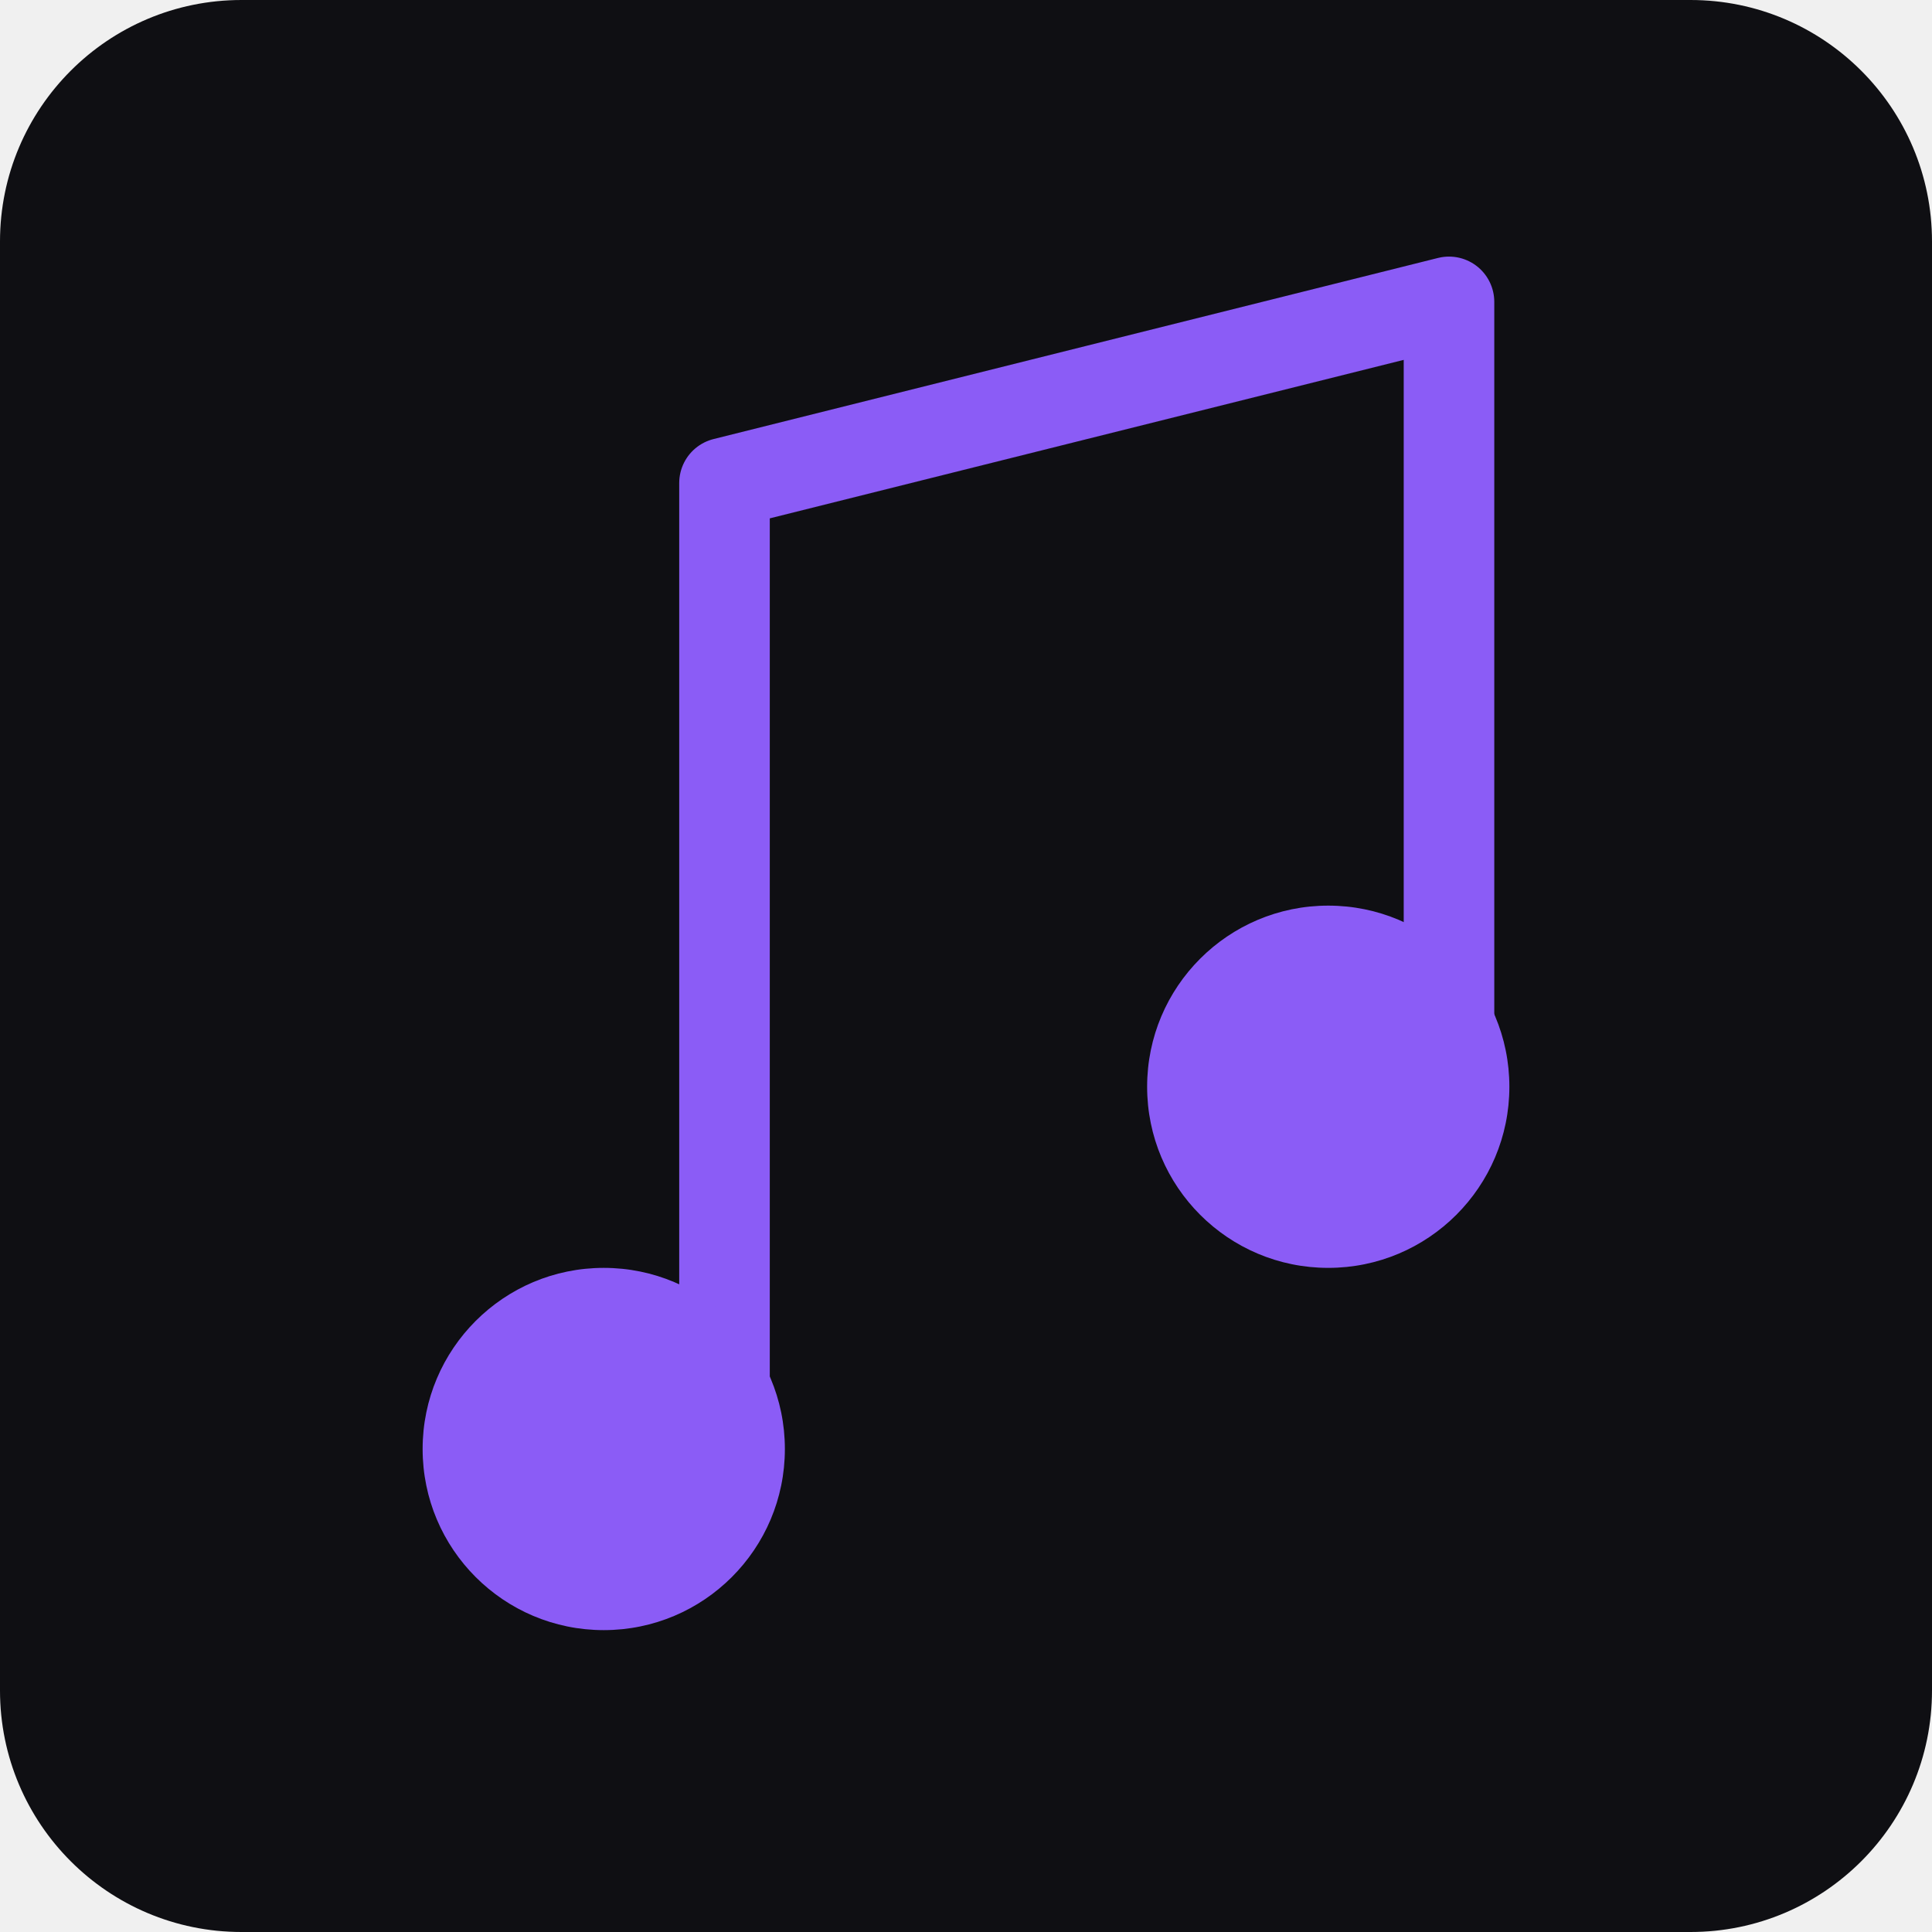
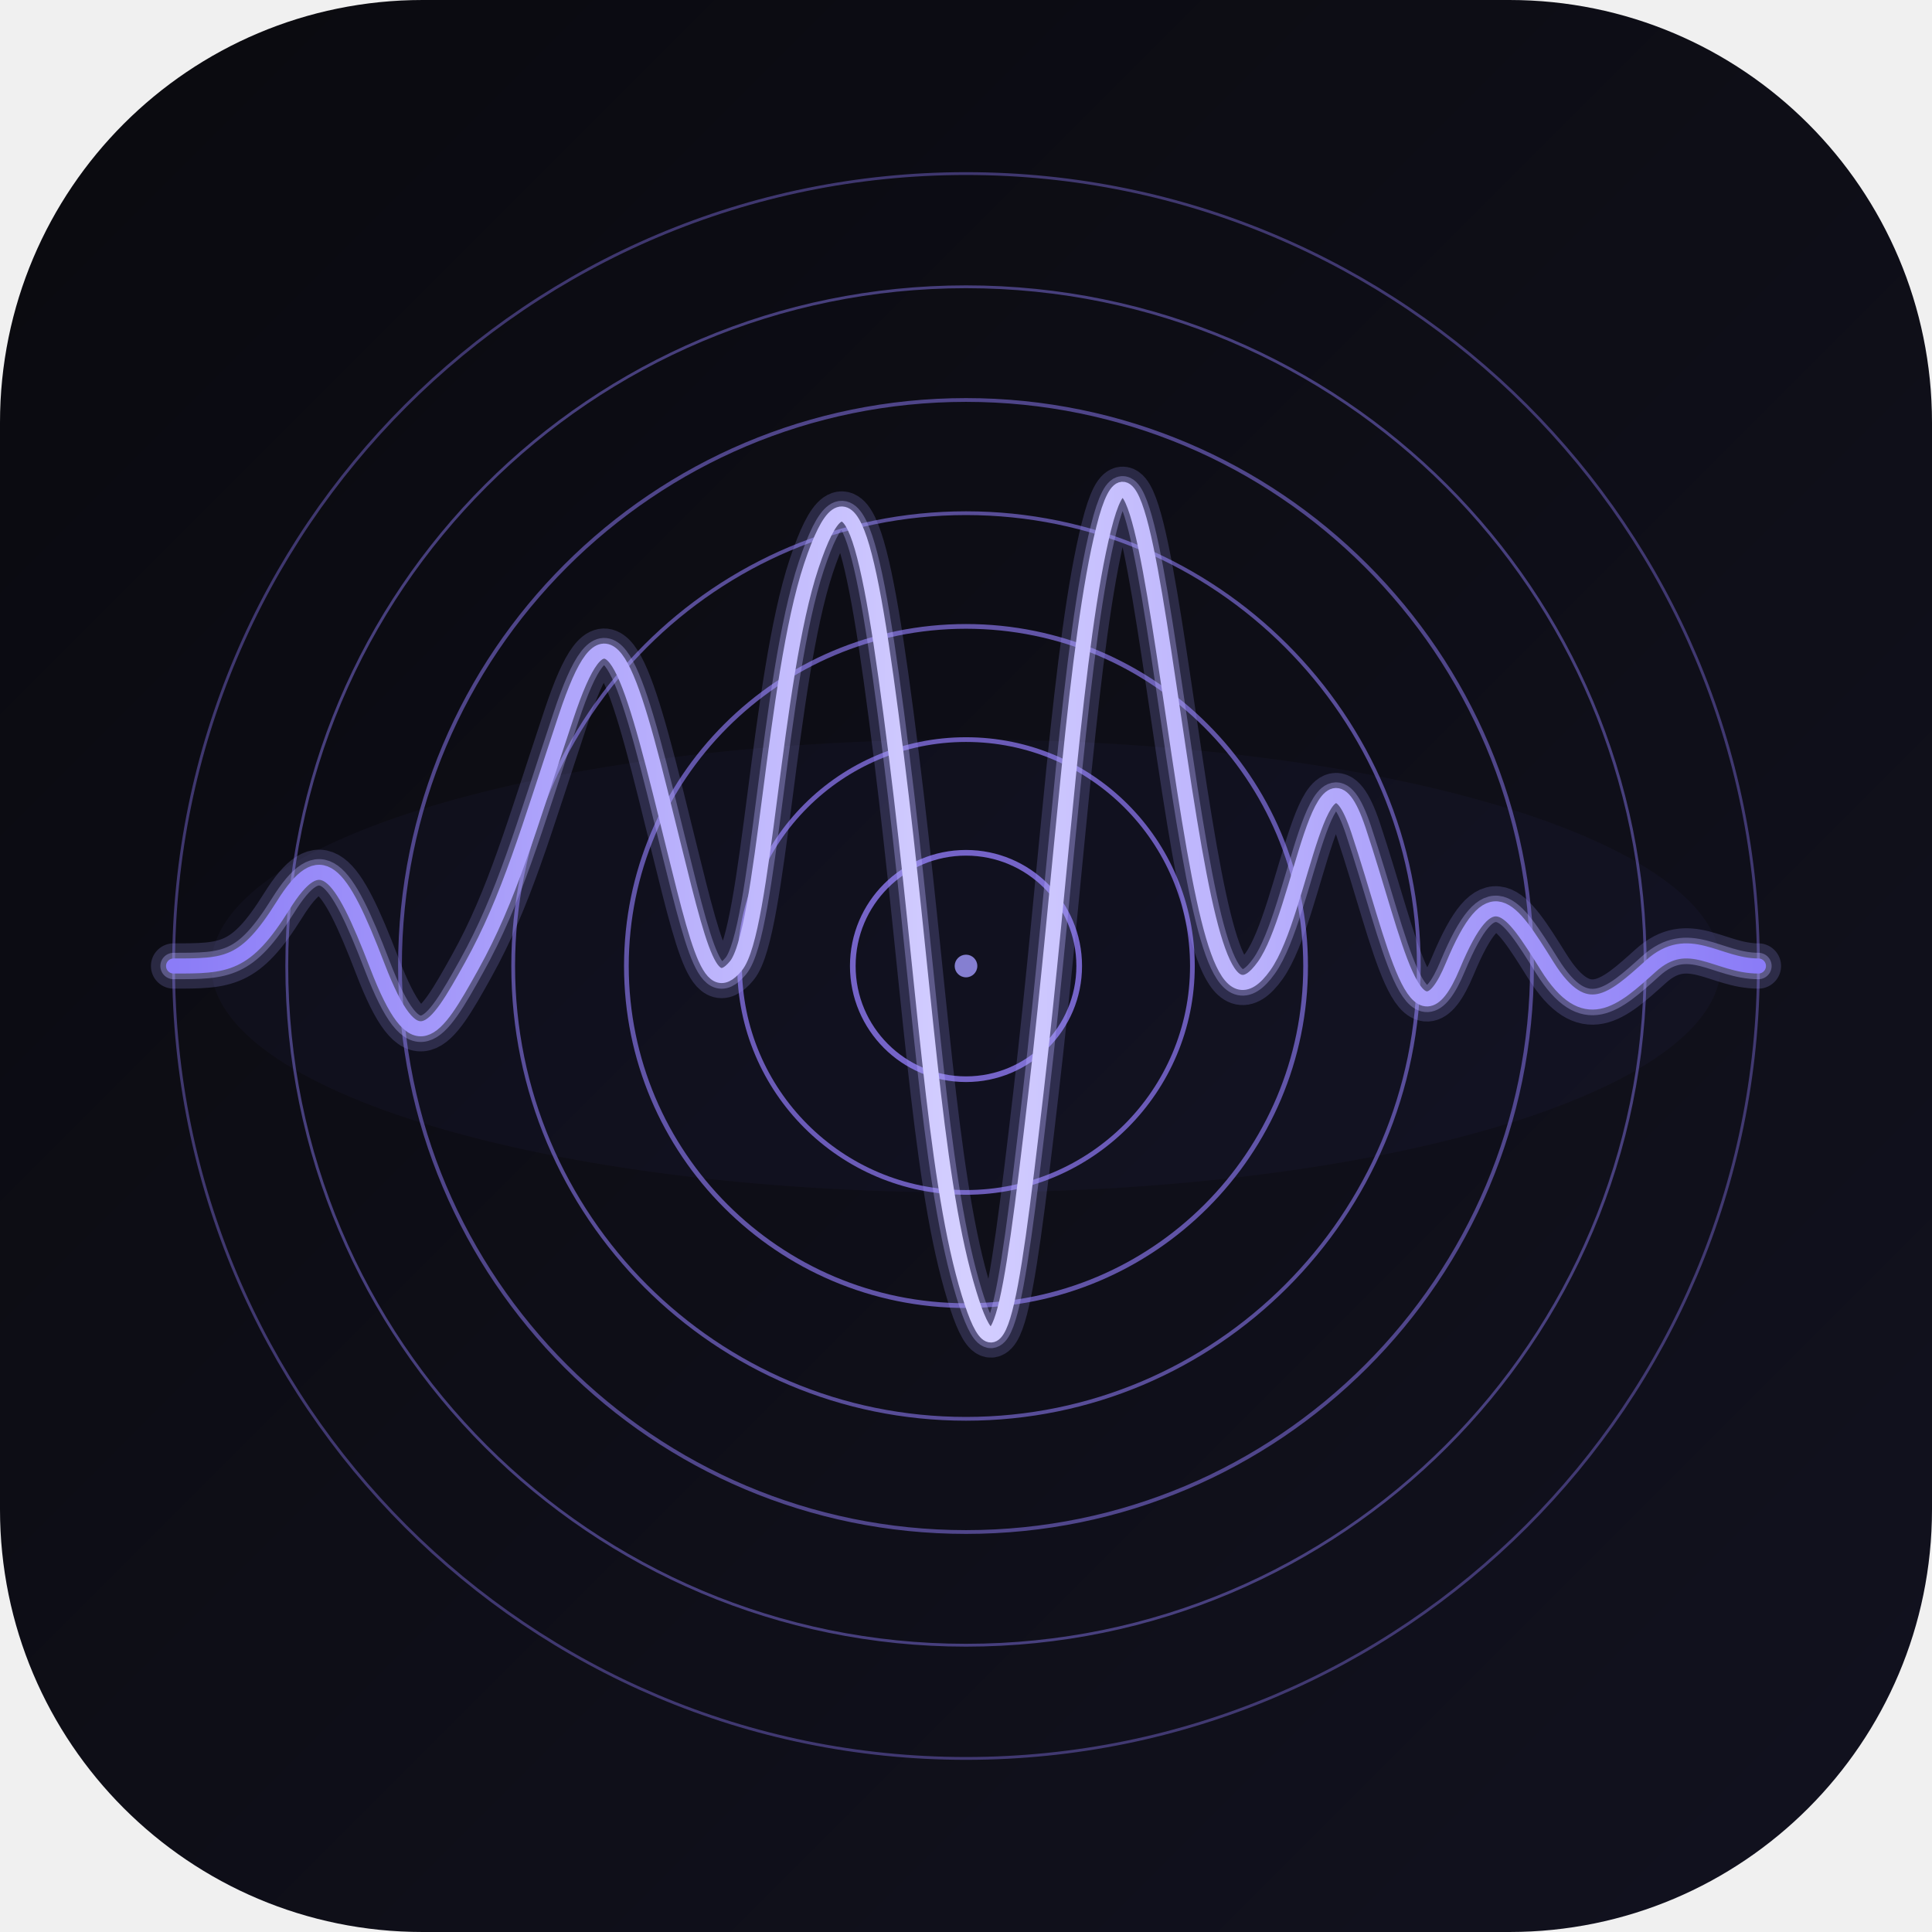
- <svg xmlns="http://www.w3.org/2000/svg" viewBox="0 0 512 512">
-   <rect width="512" height="512" rx="64" fill="#0f0f13" />
-   <path d="M192 384V128l192-48v208" stroke="#8b5cf6" stroke-width="24" fill="none" stroke-linecap="round" stroke-linejoin="round" />
-   <circle cx="160" cy="384" r="48" fill="#8b5cf6" />
-   <circle cx="352" cy="288" r="48" fill="#8b5cf6" />
+ <svg xmlns="http://www.w3.org/2000/svg" viewBox="0 0 1024 1024" width="1024" height="1024">
+   <defs>
+     <linearGradient id="bg" x1="0" y1="0" x2="1" y2="1">
+       <stop offset="0%" stop-color="#0a0a0f" />
+       <stop offset="100%" stop-color="#12121f" />
+     </linearGradient>
+     <linearGradient id="wave" x1="0" y1="0" x2="1" y2="0">
+       <stop offset="0%" stop-color="#8b7cf7" />
+       <stop offset="50%" stop-color="#d4cfff" />
+       <stop offset="100%" stop-color="#8b7cf7" />
+     </linearGradient>
+     <linearGradient id="ring1" x1="0" y1="0" x2="1" y2="1">
+       <stop offset="0%" stop-color="#2d2d44" stop-opacity="0.6" />
+       <stop offset="100%" stop-color="#1a1a2e" stop-opacity="0.3" />
+     </linearGradient>
+     <clipPath id="roundedClip">
+       <rect x="0" y="0" width="1024" height="1024" rx="224" ry="224" />
+     </clipPath>
+     <mask id="waveMask">
+       <rect width="1024" height="1024" fill="white" />
+     </mask>
+   </defs>
+   <g clip-path="url(#roundedClip)">
+     <rect width="1024" height="1024" fill="url(#bg)" />
+     <circle cx="512" cy="512" r="420" fill="none" stroke="#5b4fa0" stroke-width="1.5" opacity="0.65" />
+     <circle cx="512" cy="512" r="360" fill="none" stroke="#6054a8" stroke-width="1.5" opacity="0.7" />
+     <circle cx="512" cy="512" r="300" fill="none" stroke="#6558b0" stroke-width="2" opacity="0.75" />
+     <circle cx="512" cy="512" r="240" fill="none" stroke="#6a5cb8" stroke-width="2" opacity="0.8" />
+     <circle cx="512" cy="512" r="180" fill="none" stroke="#7060c0" stroke-width="2.5" opacity="0.85" />
+     <circle cx="512" cy="512" r="120" fill="none" stroke="#7564c8" stroke-width="2.5" opacity="0.9" />
+     <circle cx="512" cy="512" r="60" fill="none" stroke="#7b68d0" stroke-width="3" opacity="0.95" />
+     <ellipse cx="512" cy="512" rx="400" ry="120" fill="#6c5ce7" opacity="0.04" />
+     <path d="M 92 512              C 120 512, 130 512, 150 480              C 170 448, 180 460, 200 512              C 220 564, 230 548, 250 512              C 270 476, 280 440, 300 380              C 320 320, 330 340, 350 420              C 370 500, 375 530, 390 512              C 405 494, 410 360, 430 300              C 450 240, 460 280, 475 400              C 490 520, 495 620, 512 680              C 529 740, 535 700, 549 580              C 563 460, 570 340, 585 280              C 600 220, 610 300, 625 400              C 640 500, 650 540, 670 512              C 690 484, 700 380, 720 440              C 740 500, 750 560, 770 512              C 790 464, 800 480, 820 512              C 840 544, 855 530, 875 512              C 895 494, 910 512, 932 512" fill="none" stroke="#a29bfe" stroke-width="24" stroke-linecap="round" stroke-linejoin="round" opacity="0.2" />
+     <path d="M 92 512              C 120 512, 130 512, 150 480              C 170 448, 180 460, 200 512              C 220 564, 230 548, 250 512              C 270 476, 280 440, 300 380              C 320 320, 330 340, 350 420              C 370 500, 375 530, 390 512              C 405 494, 410 360, 430 300              C 450 240, 460 280, 475 400              C 490 520, 495 620, 512 680              C 529 740, 535 700, 549 580              C 563 460, 570 340, 585 280              C 600 220, 610 300, 625 400              C 640 500, 650 540, 670 512              C 690 484, 700 380, 720 440              C 740 500, 750 560, 770 512              C 790 464, 800 480, 820 512              C 840 544, 855 530, 875 512              C 895 494, 910 512, 932 512" fill="none" stroke="#b8b0ff" stroke-width="14" stroke-linecap="round" stroke-linejoin="round" opacity="0.35" />
+     <path d="M 92 512              C 120 512, 130 512, 150 480              C 170 448, 180 460, 200 512              C 220 564, 230 548, 250 512              C 270 476, 280 440, 300 380              C 320 320, 330 340, 350 420              C 370 500, 375 530, 390 512              C 405 494, 410 360, 430 300              C 450 240, 460 280, 475 400              C 490 520, 495 620, 512 680              C 529 740, 535 700, 549 580              C 563 460, 570 340, 585 280              C 600 220, 610 300, 625 400              C 640 500, 650 540, 670 512              C 690 484, 700 380, 720 440              C 740 500, 750 560, 770 512              C 790 464, 800 480, 820 512              C 840 544, 855 530, 875 512              C 895 494, 910 512, 932 512" fill="none" stroke="url(#wave)" stroke-width="8" stroke-linecap="round" stroke-linejoin="round" />
+     <circle cx="512" cy="512" r="6" fill="#a29bfe" opacity="0.8" />
+   </g>
</svg>
